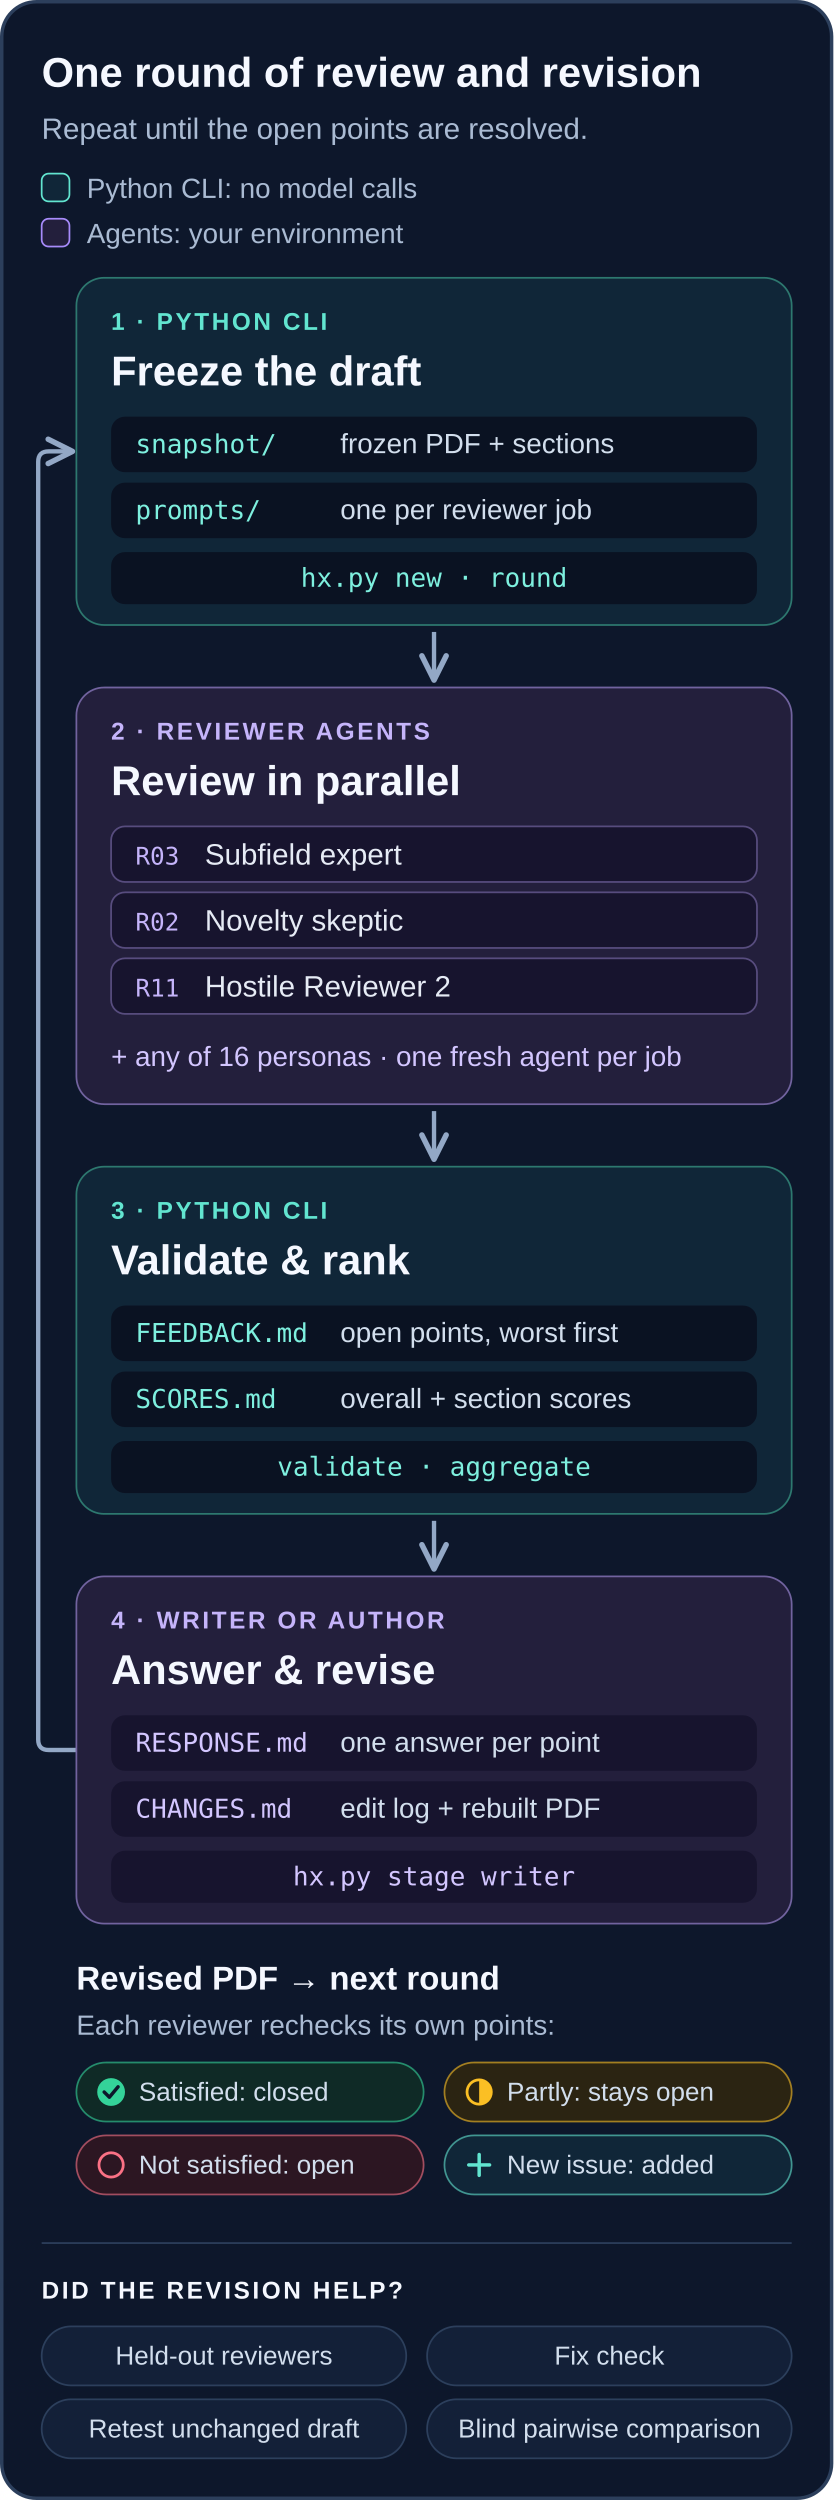
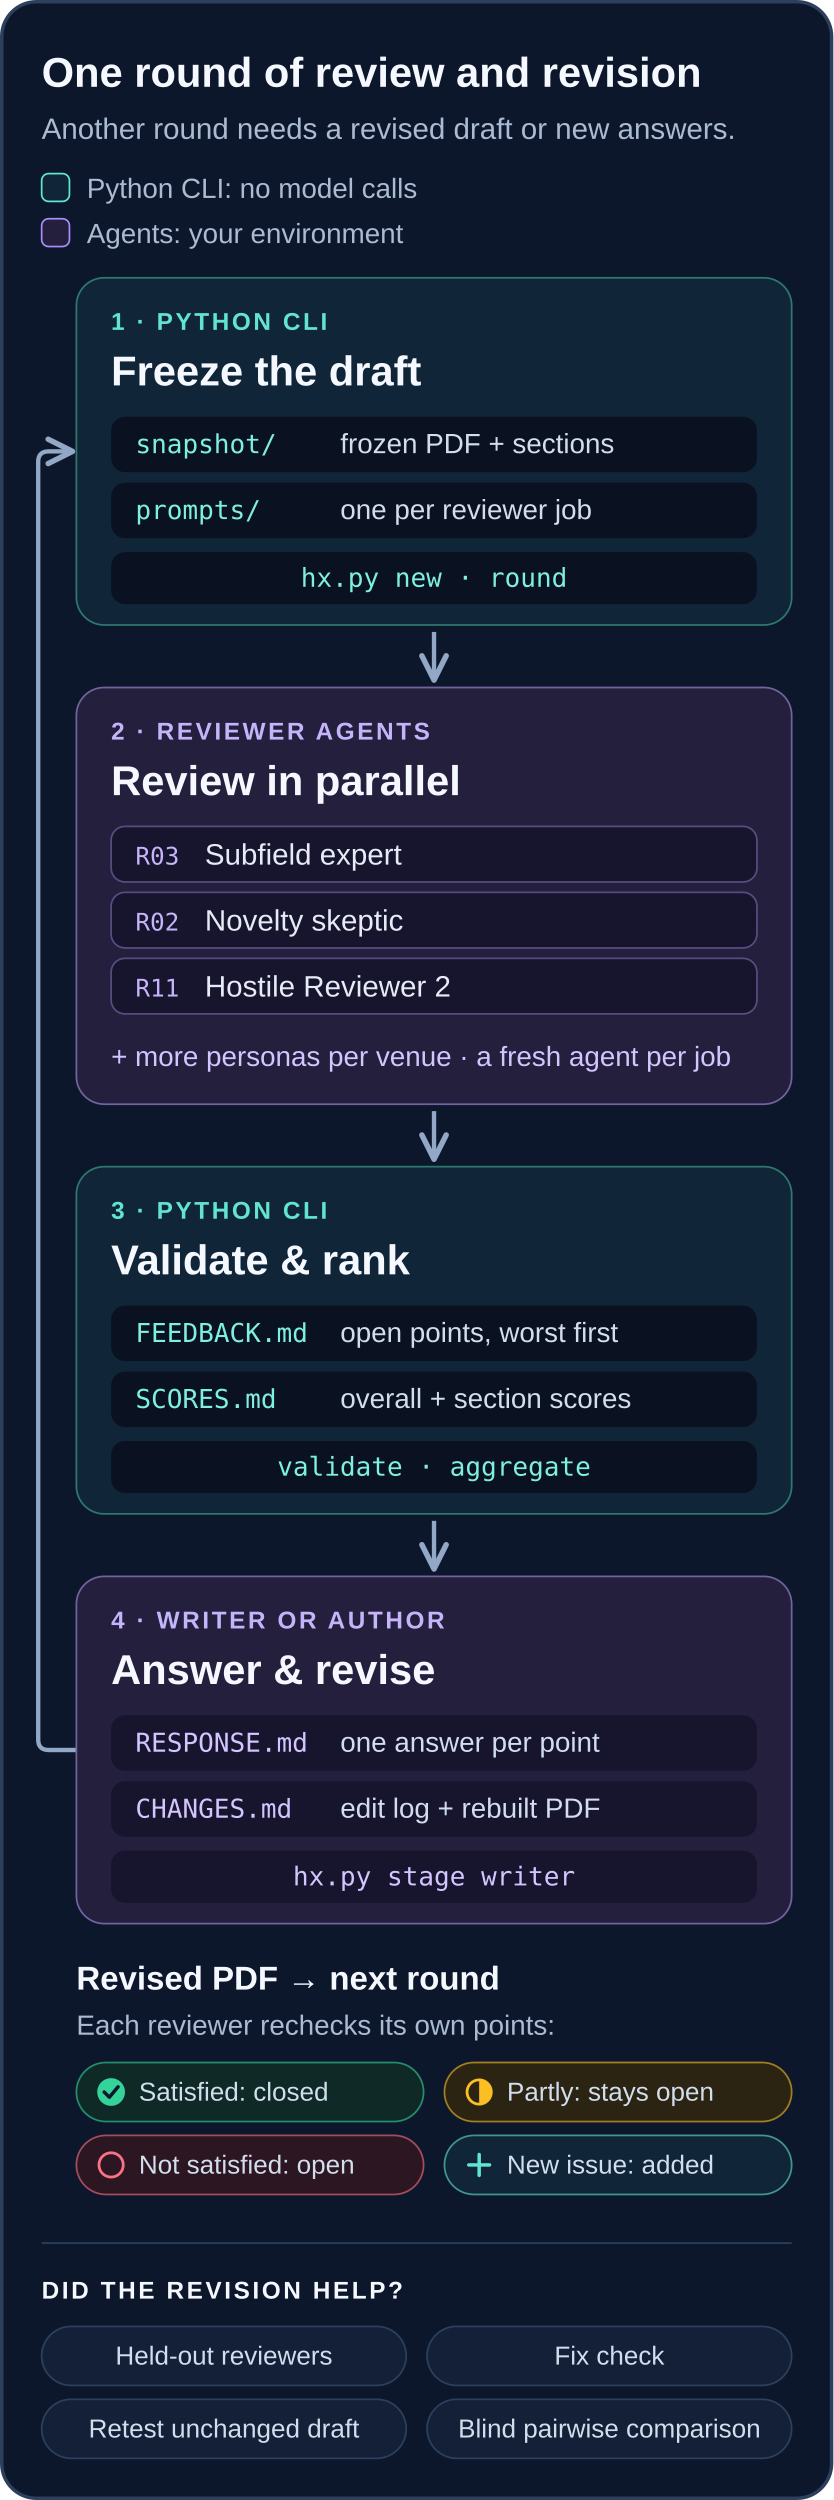
<svg xmlns="http://www.w3.org/2000/svg" width="480" height="1440" viewBox="0 0 480 1440" role="img" aria-labelledby="title desc">
  <defs>
    <marker id="arrow-m" viewBox="0 0 10 10" refX="8" refY="5" markerWidth="7" markerHeight="7" orient="auto">
      <path d="M1 1 9 5 1 9" fill="none" stroke="#93a8c6" stroke-width="1.8" stroke-linecap="round" stroke-linejoin="round" />
    </marker>
  </defs>
  <rect x="1" y="1" width="478" height="1438" rx="20" fill="#0d172b" stroke="#2c3f5c" stroke-width="2" />
  <g font-family="Arial, Helvetica, sans-serif">
    <text x="24" y="50" font-size="24" font-weight="700" fill="#f5f8ff">One round of review and revision</text>
-     <text x="24" y="80" font-size="17" fill="#aabbd3">Repeat until the open points are resolved.</text>
+     <text x="24" y="80" font-size="17" fill="#aabbd3">Another round needs a revised draft or new answers.</text>
    <rect x="24" y="100" width="16" height="16" rx="4" fill="#102638" stroke="#62e5d0" />
    <text x="50" y="114" font-size="16" fill="#aabbd3">Python CLI: no model calls</text>
    <rect x="24" y="126" width="16" height="16" rx="4" fill="#231f3c" stroke="#a78bfa" />
    <text x="50" y="140" font-size="16" fill="#aabbd3">Agents: your environment</text>
    <g fill="none" stroke="#93a8c6" stroke-width="2.5" marker-end="url(#arrow-m)">
      <path d="M250 364V390" />
      <path d="M250 640V666" />
      <path d="M250 876V902" />
      <path d="M44 1008H28Q22 1008 22 1002V266Q22 260 28 260H40" />
    </g>
    <rect x="44" y="160" width="412" height="200" rx="16" fill="#102638" stroke="#2d786f" />
    <text x="64" y="190" font-size="14" font-weight="700" letter-spacing="1.5" fill="#62e5d0">1 · PYTHON CLI</text>
    <text x="64" y="222" font-size="24" font-weight="700" fill="#f5f8ff">Freeze the draft</text>
    <rect x="64" y="240" width="372" height="32" rx="8" fill="#0a1222" />
    <text x="78" y="261" font-family="Consolas, Menlo, 'DejaVu Sans Mono', monospace" font-size="15" fill="#7ef0df">snapshot/</text>
    <text x="196" y="261" font-size="16" fill="#d2deed">frozen PDF + sections</text>
    <rect x="64" y="278" width="372" height="32" rx="8" fill="#0a1222" />
    <text x="78" y="299" font-family="Consolas, Menlo, 'DejaVu Sans Mono', monospace" font-size="15" fill="#7ef0df">prompts/</text>
    <text x="196" y="299" font-size="16" fill="#d2deed">one per reviewer job</text>
    <rect x="64" y="318" width="372" height="30" rx="8" fill="#0a1222" />
    <text x="250" y="338" text-anchor="middle" font-family="Consolas, Menlo, 'DejaVu Sans Mono', monospace" font-size="15" fill="#7ef0df">hx.py new · round</text>
    <rect x="44" y="396" width="412" height="240" rx="16" fill="#231f3c" stroke="#71639f" />
    <text x="64" y="426" font-size="14" font-weight="700" letter-spacing="1.5" fill="#c5b4fa">2 · REVIEWER AGENTS</text>
    <text x="64" y="458" font-size="24" font-weight="700" fill="#f5f8ff">Review in parallel</text>
    <g font-size="17" fill="#e6ebf5">
      <rect x="64" y="476" width="372" height="32" rx="8" fill="#17142e" stroke="#71639f" stroke-opacity=".7" />
      <text x="78" y="498" font-family="Consolas, Menlo, 'DejaVu Sans Mono', monospace" font-size="14" fill="#c5b4fa">R03</text>
      <text x="118" y="498">Subfield expert</text>
      <rect x="64" y="514" width="372" height="32" rx="8" fill="#17142e" stroke="#71639f" stroke-opacity=".7" />
      <text x="78" y="536" font-family="Consolas, Menlo, 'DejaVu Sans Mono', monospace" font-size="14" fill="#c5b4fa">R02</text>
      <text x="118" y="536">Novelty skeptic</text>
      <rect x="64" y="552" width="372" height="32" rx="8" fill="#17142e" stroke="#71639f" stroke-opacity=".7" />
      <text x="78" y="574" font-family="Consolas, Menlo, 'DejaVu Sans Mono', monospace" font-size="14" fill="#c5b4fa">R11</text>
      <text x="118" y="574">Hostile Reviewer 2</text>
    </g>
-     <text x="64" y="614" font-size="16" fill="#d3c6ff">+ any of 16 personas · one fresh agent per job</text>
+     <text x="64" y="614" font-size="16" fill="#d3c6ff">+ more personas per venue · a fresh agent per job</text>
    <rect x="44" y="672" width="412" height="200" rx="16" fill="#102638" stroke="#2d786f" />
    <text x="64" y="702" font-size="14" font-weight="700" letter-spacing="1.5" fill="#62e5d0">3 · PYTHON CLI</text>
    <text x="64" y="734" font-size="24" font-weight="700" fill="#f5f8ff">Validate &amp; rank</text>
    <rect x="64" y="752" width="372" height="32" rx="8" fill="#0a1222" />
    <text x="78" y="773" font-family="Consolas, Menlo, 'DejaVu Sans Mono', monospace" font-size="15" fill="#7ef0df">FEEDBACK.md</text>
    <text x="196" y="773" font-size="16" fill="#d2deed">open points, worst first</text>
    <rect x="64" y="790" width="372" height="32" rx="8" fill="#0a1222" />
    <text x="78" y="811" font-family="Consolas, Menlo, 'DejaVu Sans Mono', monospace" font-size="15" fill="#7ef0df">SCORES.md</text>
    <text x="196" y="811" font-size="16" fill="#d2deed">overall + section scores</text>
    <rect x="64" y="830" width="372" height="30" rx="8" fill="#0a1222" />
    <text x="250" y="850" text-anchor="middle" font-family="Consolas, Menlo, 'DejaVu Sans Mono', monospace" font-size="15" fill="#7ef0df">validate · aggregate</text>
    <rect x="44" y="908" width="412" height="200" rx="16" fill="#231f3c" stroke="#71639f" />
    <text x="64" y="938" font-size="14" font-weight="700" letter-spacing="1.5" fill="#c5b4fa">4 · WRITER OR AUTHOR</text>
    <text x="64" y="970" font-size="24" font-weight="700" fill="#f5f8ff">Answer &amp; revise</text>
    <rect x="64" y="988" width="372" height="32" rx="8" fill="#17142e" />
    <text x="78" y="1009" font-family="Consolas, Menlo, 'DejaVu Sans Mono', monospace" font-size="15" fill="#d3c6ff">RESPONSE.md</text>
    <text x="196" y="1009" font-size="16" fill="#d2deed">one answer per point</text>
    <rect x="64" y="1026" width="372" height="32" rx="8" fill="#17142e" />
    <text x="78" y="1047" font-family="Consolas, Menlo, 'DejaVu Sans Mono', monospace" font-size="15" fill="#d3c6ff">CHANGES.md</text>
    <text x="196" y="1047" font-size="16" fill="#d2deed">edit log + rebuilt PDF</text>
    <rect x="64" y="1066" width="372" height="30" rx="8" fill="#17142e" />
    <text x="250" y="1086" text-anchor="middle" font-family="Consolas, Menlo, 'DejaVu Sans Mono', monospace" font-size="15" fill="#d3c6ff">hx.py stage writer</text>
    <text x="44" y="1146" font-size="19" font-weight="700" fill="#f5f8ff">Revised PDF → next round</text>
    <text x="44" y="1172" font-size="16" fill="#aabbd3">Each reviewer rechecks its own points:</text>
    <g font-size="15" fill="#d2deed">
      <rect x="44" y="1188" width="200" height="34" rx="17" fill="#0f2a26" stroke="#34d399" stroke-opacity=".6" />
      <circle cx="64" cy="1205" r="8" fill="#34d399" />
      <path d="m60 1205 3 3 5-6" fill="none" stroke="#0d172b" stroke-width="2" stroke-linecap="round" stroke-linejoin="round" />
      <text x="80" y="1210">Satisfied: closed</text>
      <rect x="256" y="1188" width="200" height="34" rx="17" fill="#2b2412" stroke="#fbbf24" stroke-opacity=".6" />
      <circle cx="276" cy="1205" r="7" fill="none" stroke="#fbbf24" stroke-width="1.6" />
      <path d="M276 1198a7 7 0 0 1 0 14z" fill="#fbbf24" />
      <text x="292" y="1210">Partly: stays open</text>
      <rect x="44" y="1230" width="200" height="34" rx="17" fill="#2c1622" stroke="#fb7185" stroke-opacity=".6" />
      <circle cx="64" cy="1247" r="7" fill="none" stroke="#fb7185" stroke-width="1.6" />
      <text x="80" y="1252">Not satisfied: open</text>
      <rect x="256" y="1230" width="200" height="34" rx="17" fill="#102638" stroke="#62e5d0" stroke-opacity=".6" />
      <path d="M276 1241v12M270 1247h12" stroke="#62e5d0" stroke-width="2" stroke-linecap="round" />
      <text x="292" y="1252">New issue: added</text>
    </g>
    <path d="M24 1292H456" stroke="#2c3f5c" />
    <text x="24" y="1324" font-size="14" font-weight="700" letter-spacing="1.5" fill="#f5f8ff">DID THE REVISION HELP?</text>
    <g font-size="15" fill="#d2deed" text-anchor="middle">
      <rect x="24" y="1340" width="210" height="34" rx="17" fill="#132038" stroke="#2c3f5c" />
      <text x="129" y="1362">Held-out reviewers</text>
      <rect x="246" y="1340" width="210" height="34" rx="17" fill="#132038" stroke="#2c3f5c" />
      <text x="351" y="1362">Fix check</text>
      <rect x="24" y="1382" width="210" height="34" rx="17" fill="#132038" stroke="#2c3f5c" />
      <text x="129" y="1404">Retest unchanged draft</text>
      <rect x="246" y="1382" width="210" height="34" rx="17" fill="#132038" stroke="#2c3f5c" />
      <text x="351" y="1404">Blind pairwise comparison</text>
    </g>
  </g>
</svg>
